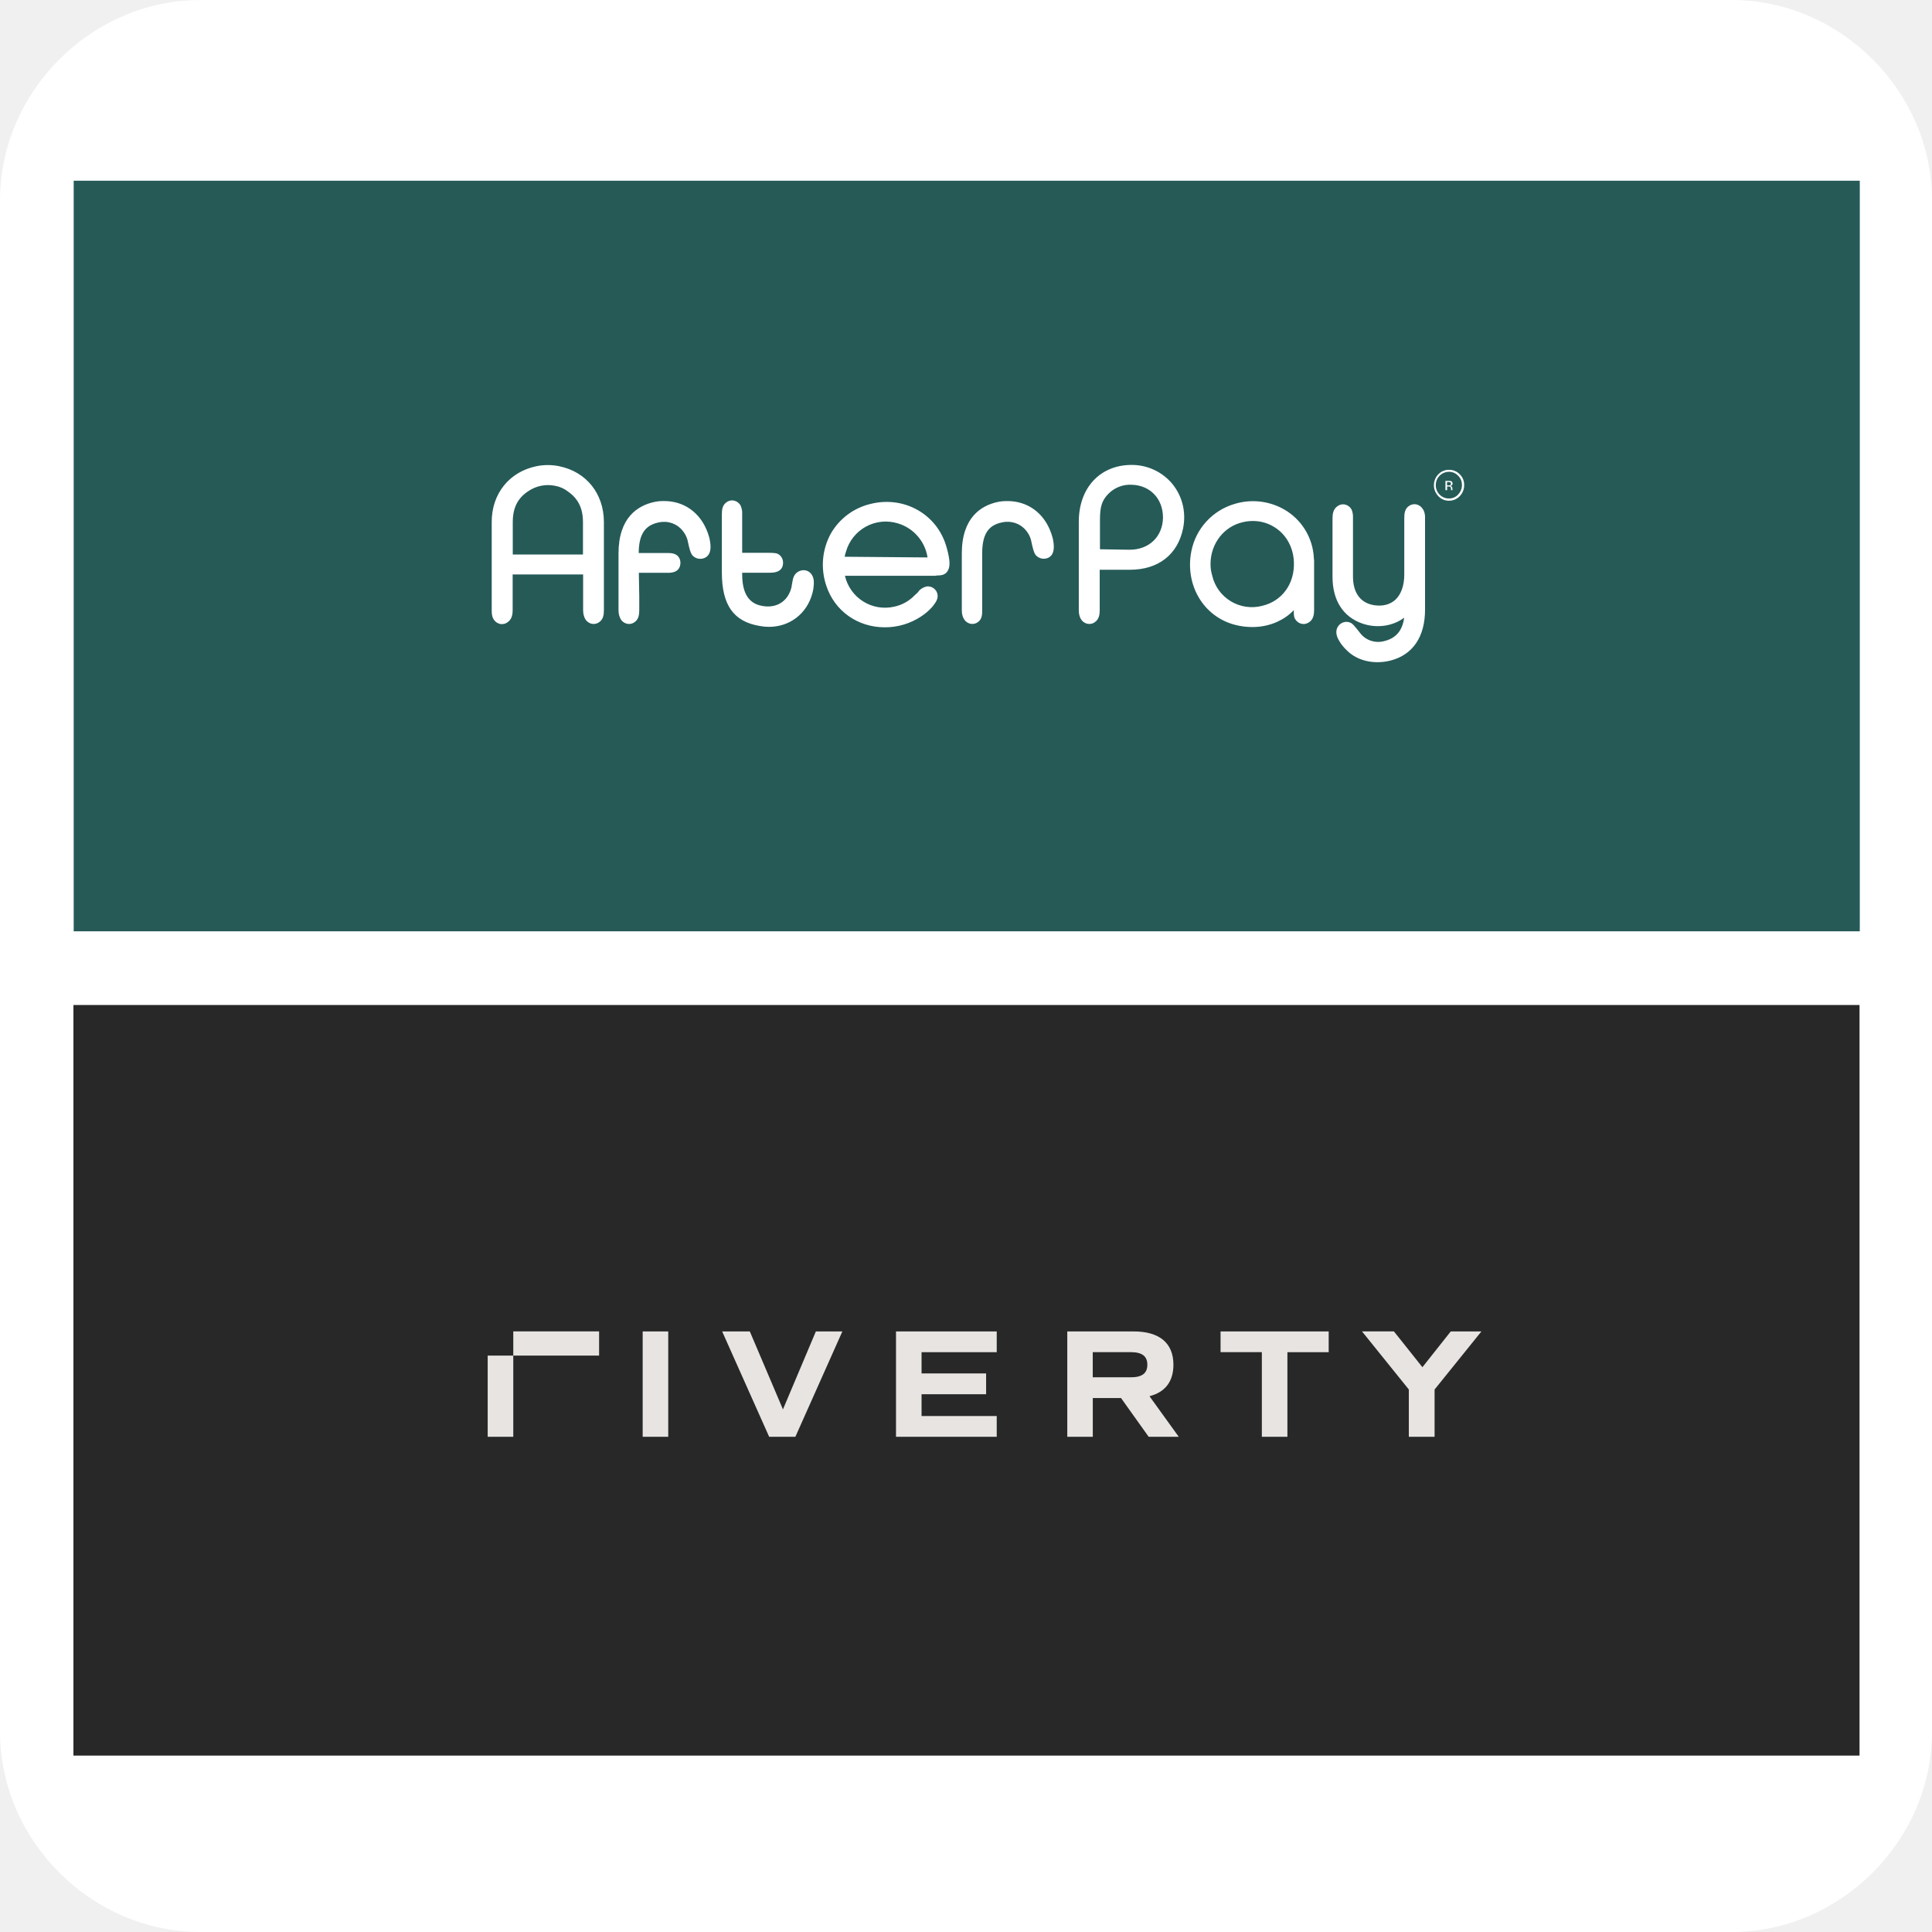
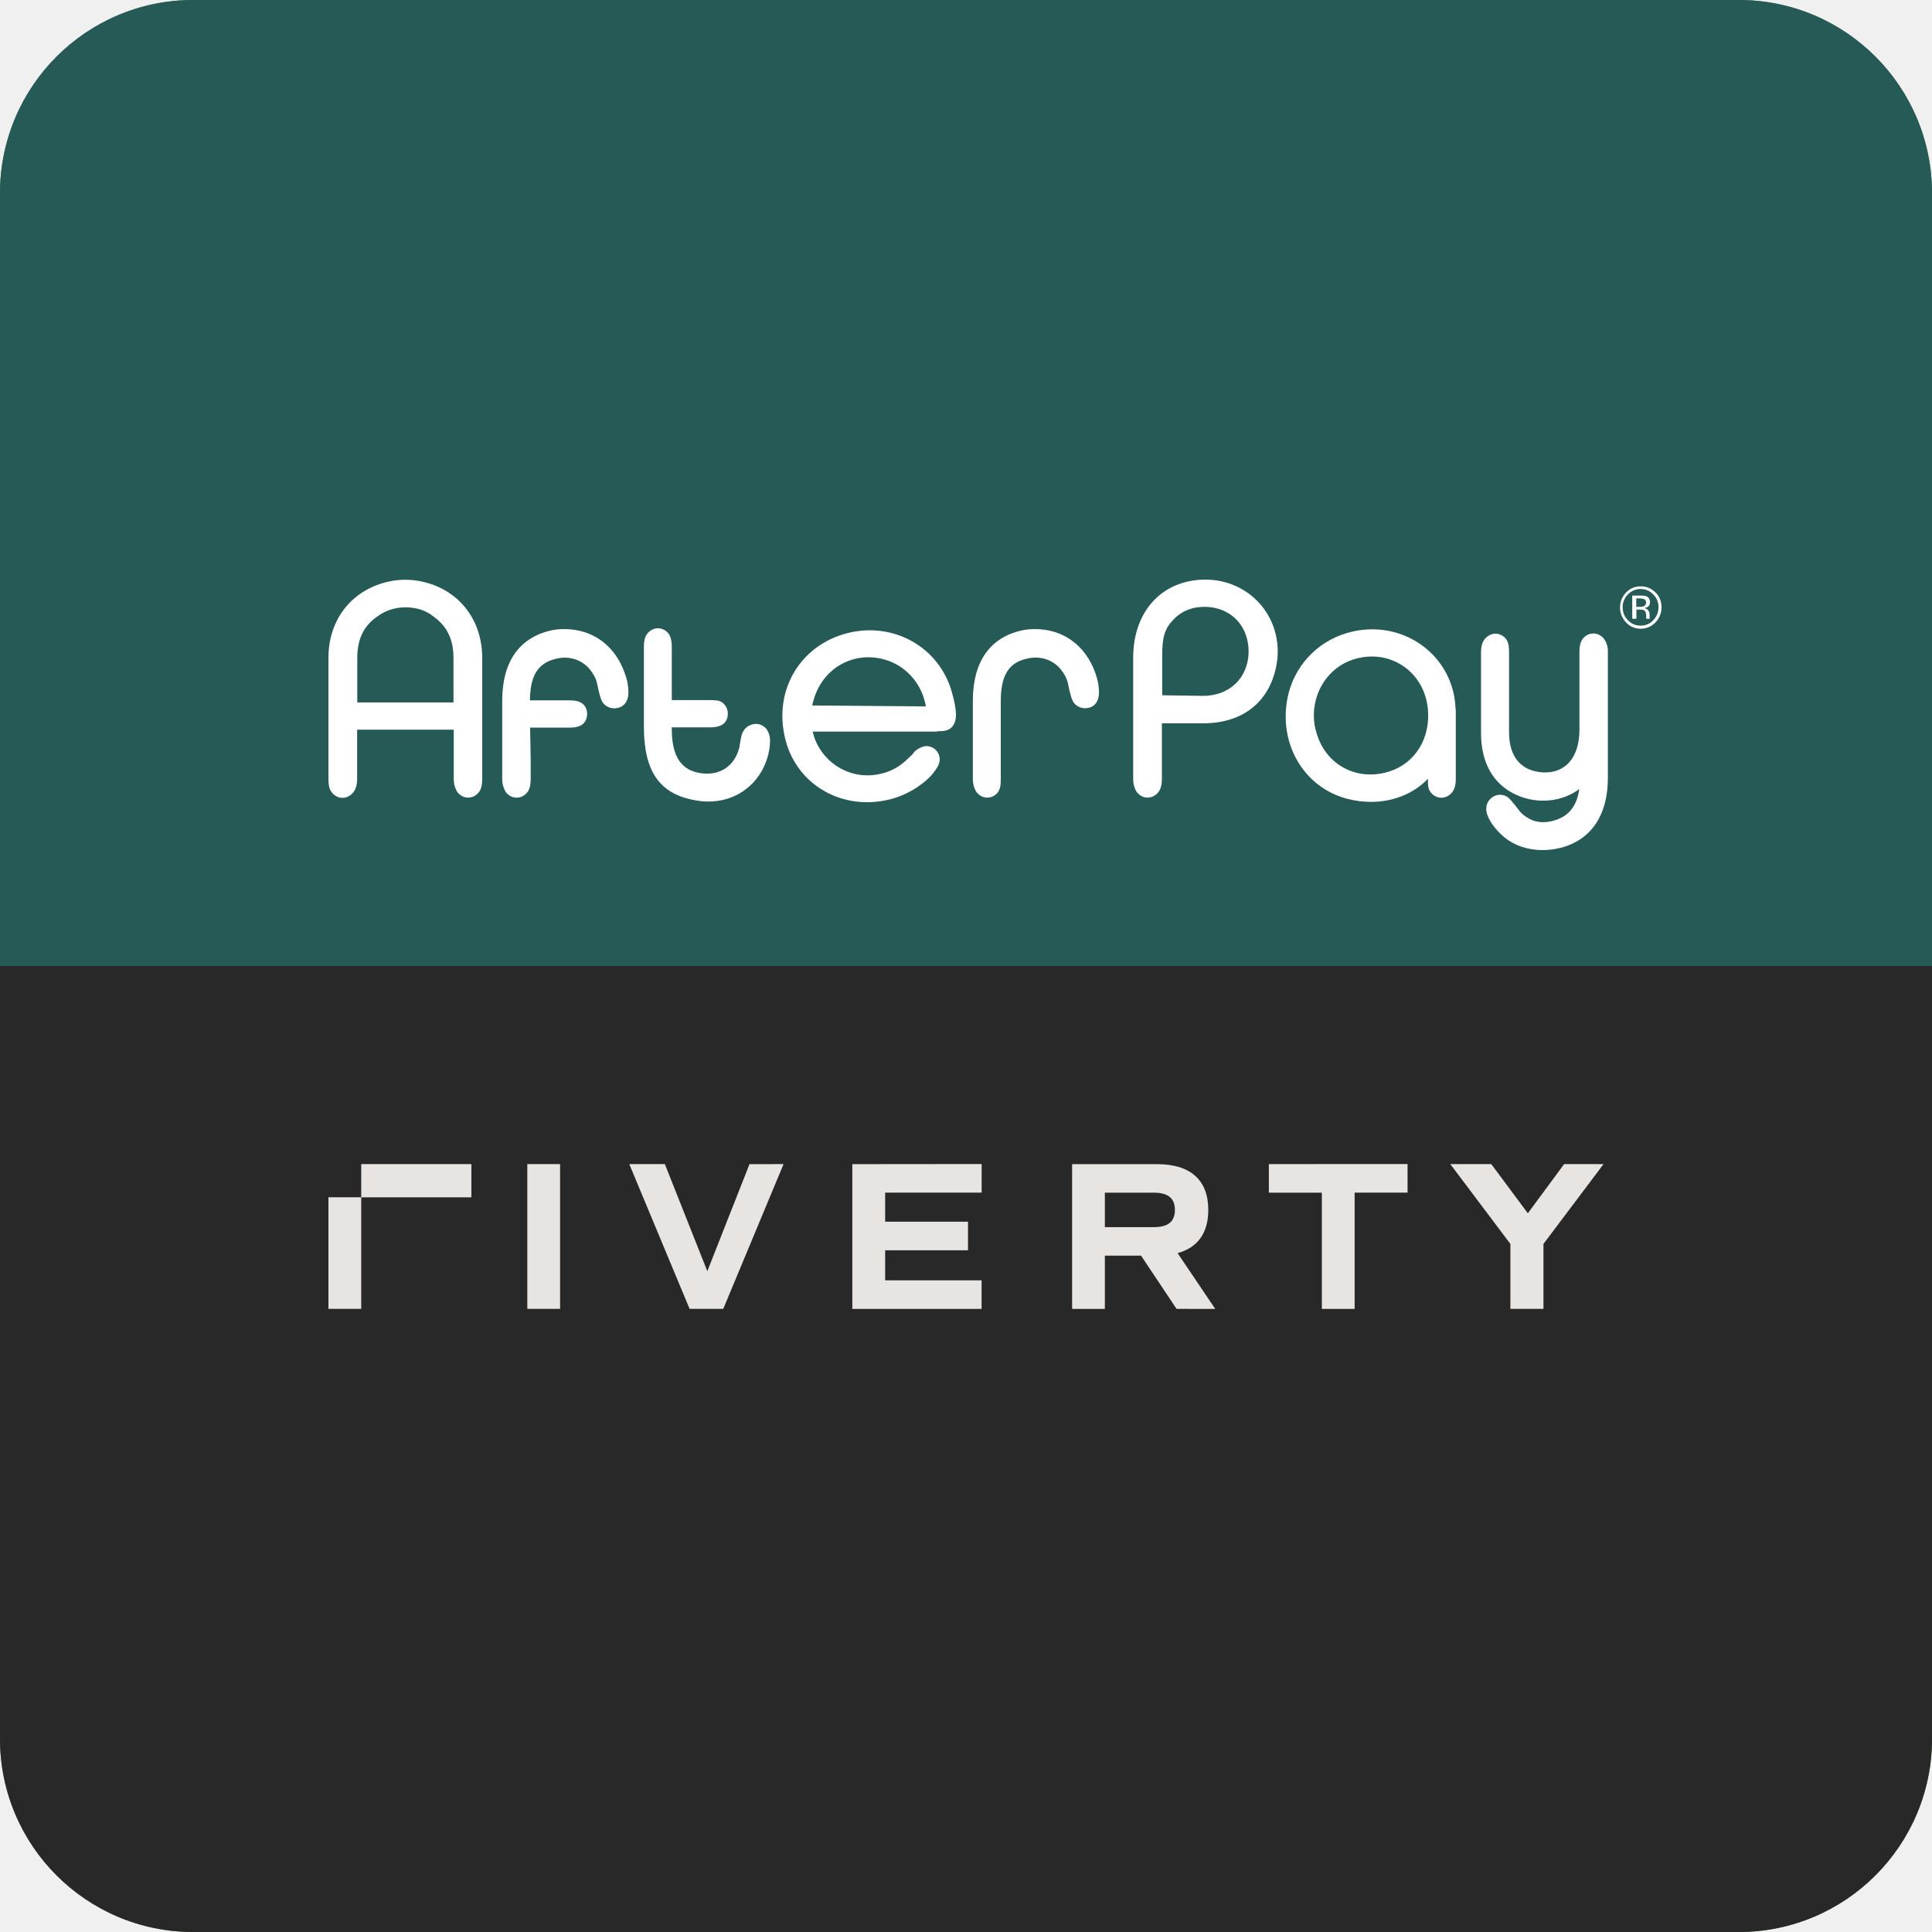
- <svg xmlns="http://www.w3.org/2000/svg" width="100" height="100" data-name="Laag 1">
-   <g>
-     <path d="m0,10.37c0,-5.635 4.735,-10.37 10.37,-10.37l79.26,0c5.635,0 10.37,4.735 10.37,10.37l0,79.26c0,5.635 -4.735,10.37 -10.37,10.37l-79.26,0c-5.635,0 -10.37,-4.735 -10.37,-10.37l0,-79.26z" opacity="undefined" fill="#ffffff" />
-     <path d="m29,55.92l0,0a3.15,3.15 0 0 1 3.15,3.15l0,0l0,11.21l0,0a6.3,6.3 0 0 1 -6.3,-6.3l0,-4.91a3.15,3.15 0 0 1 3.15,-3.15z" />
-     <rect stroke="null" height="38.85" width="92.448" y="9.354" x="3.814" fill="#255a57" />
-     <path stroke="null" fill="#fff" d="m54.499,27.897c-0.022,-0.093 -0.051,-0.173 -0.071,-0.244l-0.022,-0.066c-0.37,-1.045 -1.226,-1.66 -2.28,-1.652c-0.184,0 -0.341,0.015 -0.505,0.051c-0.841,0.188 -1.838,0.802 -1.838,2.664l0,2.943c0,0.21 0.051,0.334 0.102,0.434a0.522,0.522 0 0 0 0.319,0.253c0.036,0.007 0.078,0.015 0.12,0.015a0.467,0.467 0 0 0 0.292,-0.095c0.222,-0.151 0.222,-0.414 0.222,-0.631l0,-2.918c0,-0.985 0.306,-1.464 1.019,-1.61c0.476,-0.109 0.948,0.051 1.24,0.405a1.271,1.271 0 0 1 0.263,0.485c0.108,0.523 0.164,0.682 0.237,0.784l0.022,0.027a0.554,0.554 0 0 0 0.662,0.117c0.323,-0.181 0.288,-0.609 0.217,-0.963zm-25.556,-3.766a2.916,2.916 0 0 0 -1.176,0c-1.402,0.288 -2.316,1.419 -2.316,2.881l0,4.587c0,0.188 0.024,0.319 0.08,0.427l0.007,0.009a0.522,0.522 0 0 0 0.321,0.255c0.142,0.036 0.292,0.007 0.412,-0.082c0.237,-0.159 0.264,-0.434 0.264,-0.629l0,-1.847l3.647,0l0,1.86c0,0.226 0.066,0.356 0.1,0.434a0.522,0.522 0 0 0 0.321,0.255c0.036,0.007 0.078,0.015 0.12,0.015a0.467,0.467 0 0 0 0.292,-0.095c0.213,-0.146 0.243,-0.385 0.243,-0.631l0,-4.563c-0.009,-1.464 -0.912,-2.59 -2.316,-2.876zm1.233,4.57l-3.635,0l0,-1.68c0,-0.726 0.25,-1.233 0.797,-1.594a1.816,1.816 0 0 1 1.39,-0.283c0.243,0.044 0.456,0.139 0.64,0.274l0.009,0.009c0.542,0.368 0.797,0.875 0.797,1.594l0,1.68l0,0l0.002,0zm18.83,-0.332c-0.456,-1.733 -2.194,-2.732 -3.959,-2.283a3.224,3.224 0 0 0 -2.066,1.572a3.365,3.365 0 0 0 -0.221,2.63c0.427,1.342 1.643,2.181 3.033,2.181a3.37,3.37 0 0 0 1.889,-0.565a2.736,2.736 0 0 0 0.584,-0.507c0.177,-0.219 0.286,-0.392 0.264,-0.595a0.503,0.503 0 0 0 -0.593,-0.443l-0.022,0.009a0.788,0.788 0 0 0 -0.328,0.188l-0.091,0.117l-0.137,0.124l-0.007,0.007a2.066,2.066 0 0 1 -1.056,0.595a2.128,2.128 0 0 1 -2.562,-1.596l4.658,0l0.102,-0.015l0.157,-0.007c0.171,-0.015 0.299,-0.08 0.383,-0.202c0.159,-0.226 0.15,-0.56 -0.027,-1.211l0,0.002zm-5.287,0.447c0.015,-0.093 0.042,-0.173 0.071,-0.268a2.137,2.137 0 0 1 2.694,-1.455a2.188,2.188 0 0 1 1.526,1.76l-4.291,-0.036zm-1.674,0.979a0.507,0.507 0 0 0 -0.301,-0.261a0.534,0.534 0 0 0 -0.407,0.044c-0.25,0.122 -0.299,0.399 -0.314,0.492l-0.042,0.232l-0.009,0.073c-0.164,0.715 -0.731,1.107 -1.459,0.998c-0.471,-0.071 -1.098,-0.325 -1.098,-1.643l0,-0.086l1.426,0c0.171,0 0.691,0 0.691,-0.523c0,-0.259 -0.193,-0.478 -0.421,-0.492c-0.108,-0.015 -0.201,-0.015 -0.306,-0.015l-1.39,0l0,-2.006a0.905,0.905 0 0 0 -0.078,-0.429l0,-0.007a0.522,0.522 0 0 0 -0.319,-0.255a0.489,0.489 0 0 0 -0.414,0.08c-0.213,0.146 -0.241,0.385 -0.241,0.631l0,2.991c0,1.703 0.605,2.557 1.968,2.783c0.157,0.029 0.314,0.044 0.471,0.044c1.069,0 1.966,-0.675 2.25,-1.747c0.022,-0.086 0.036,-0.166 0.051,-0.246l0,-0.004c0.042,-0.314 0.027,-0.487 -0.058,-0.653zm25.96,-0.905a3.066,3.066 0 0 0 -1.574,-2.542a3.257,3.257 0 0 0 -2.542,-0.261a3.195,3.195 0 0 0 -2.223,2.435c-0.348,1.751 0.62,3.39 2.25,3.817c0.301,0.08 0.605,0.117 0.905,0.117c0.456,0 0.897,-0.093 1.295,-0.274c0.328,-0.151 0.62,-0.354 0.85,-0.602l0,0.015c0,0.195 0,0.31 0.055,0.427l0.009,0.009a0.522,0.522 0 0 0 0.319,0.253c0.144,0.036 0.292,0.007 0.414,-0.08c0.221,-0.151 0.255,-0.405 0.255,-0.631l0,-2.56l-0.013,-0.122zm-2.679,2.469a2.108,2.108 0 0 1 -2.579,-1.55l0,-0.009a2.022,2.022 0 0 1 -0.086,-0.456c-0.064,-1.036 0.547,-1.97 1.495,-2.269c0.228,-0.073 0.465,-0.109 0.693,-0.109c0.44,0 0.861,0.131 1.226,0.392c0.547,0.39 0.875,1.029 0.897,1.747c0.042,1.109 -0.615,2.015 -1.647,2.254zm-4.63,-6.295a2.73,2.73 0 0 0 -2.172,-0.999c-1.605,0.022 -2.686,1.202 -2.686,2.942l0,4.587c0,0.21 0.051,0.334 0.1,0.434a0.522,0.522 0 0 0 0.321,0.253c0.036,0.007 0.078,0.015 0.12,0.015a0.467,0.467 0 0 0 0.292,-0.095c0.221,-0.151 0.25,-0.405 0.25,-0.631l0,-2.079l1.559,0c1.475,0 2.48,-0.784 2.757,-2.145c0.164,-0.819 -0.029,-1.643 -0.542,-2.281zm-2.223,3.39l-0.022,0l-1.517,-0.024l0,-1.521c0,-0.682 0.1,-0.999 0.419,-1.331a1.567,1.567 0 0 1 1.218,-0.487c0.963,0.024 1.63,0.726 1.625,1.711c-0.02,0.978 -0.724,1.652 -1.723,1.652zm15.182,-2.086a0.522,0.522 0 0 0 -0.321,-0.255a0.489,0.489 0 0 0 -0.412,0.08c-0.213,0.146 -0.237,0.392 -0.237,0.631l0,2.918c0,0.574 -0.17,1.038 -0.474,1.313c-0.272,0.237 -0.635,0.332 -1.058,0.274c-0.726,-0.102 -1.123,-0.631 -1.123,-1.494l0,-3.026a0.999,0.999 0 0 0 -0.071,-0.434a0.522,0.522 0 0 0 -0.319,-0.255a0.489,0.489 0 0 0 -0.414,0.082c-0.221,0.151 -0.255,0.405 -0.255,0.629l0,3.027c0,1.211 0.542,2.064 1.532,2.413c0.764,0.268 1.598,0.137 2.172,-0.297l0,0.024c-0.091,0.636 -0.412,1.021 -0.981,1.173a1.207,1.207 0 0 1 -0.863,-0.057a1.138,1.138 0 0 1 -0.427,-0.341l-0.157,-0.201l-0.1,-0.119a0.729,0.729 0 0 0 -0.144,-0.151l-0.027,-0.029l-0.029,-0.015a0.5,0.5 0 0 0 -0.471,-0.022a0.529,0.529 0 0 0 -0.299,0.385c-0.036,0.232 0.055,0.429 0.221,0.682l0.007,0.009c0.122,0.173 0.286,0.346 0.463,0.492c0.385,0.31 0.89,0.471 1.426,0.471c0.228,0 0.456,-0.027 0.684,-0.086c1.149,-0.297 1.782,-1.233 1.782,-2.63l0,-4.751c0.009,-0.224 -0.055,-0.346 -0.091,-0.429l-0.013,-0.013zm-36.996,1.284l-0.022,-0.066c-0.372,-1.045 -1.227,-1.66 -2.28,-1.652a2.17,2.17 0 0 0 -0.505,0.051c-0.843,0.188 -1.838,0.802 -1.838,2.664l0,2.943c0,0.224 0.064,0.354 0.1,0.427l0,0.009a0.522,0.522 0 0 0 0.321,0.253c0.036,0.007 0.078,0.015 0.12,0.015a0.467,0.467 0 0 0 0.292,-0.095c0.213,-0.146 0.241,-0.39 0.241,-0.631l0,-0.695l-0.022,-1.226l1.519,0c0.498,0 0.62,-0.259 0.633,-0.485a0.502,0.502 0 0 0 -0.12,-0.368c-0.106,-0.117 -0.277,-0.173 -0.512,-0.173l-1.526,0c0.007,-0.956 0.314,-1.428 1.018,-1.579c0.478,-0.109 0.948,0.051 1.24,0.407a1.317,1.317 0 0 1 0.264,0.485c0.108,0.522 0.164,0.68 0.237,0.781l0.02,0.029a0.554,0.554 0 0 0 0.664,0.117c0.334,-0.181 0.299,-0.607 0.226,-0.965a1.742,1.742 0 0 0 -0.073,-0.246l0.004,0zm38.898,-3.102a0.751,0.751 0 0 0 -0.554,-0.232a0.746,0.746 0 0 0 -0.556,0.232a0.804,0.804 0 0 0 -0.228,0.565c0,0.217 0.078,0.405 0.228,0.565a0.729,0.729 0 0 0 0.556,0.237a0.753,0.753 0 0 0 0.554,-0.237a0.804,0.804 0 0 0 0.228,-0.565a0.748,0.748 0 0 0 -0.228,-0.565zm-0.086,1.05a0.631,0.631 0 0 1 -0.478,0.201a0.64,0.64 0 0 1 -0.478,-0.201a0.682,0.682 0 0 1 -0.199,-0.492a0.688,0.688 0 0 1 0.677,-0.689c0.186,0 0.343,0.066 0.478,0.202c0.135,0.131 0.199,0.297 0.199,0.485a0.693,0.693 0 0 1 -0.201,0.492l0.002,0.002z" />
-     <path fill="#fff" stroke="null" d="m75.184,25.029c0,-0.064 -0.028,-0.103 -0.074,-0.124a0.346,0.346 0 0 0 -0.13,-0.015l-0.164,0l0,0.48l0.086,0l0,-0.19l0.066,0c0.047,0 0.074,0.004 0.094,0.015c0.028,0.02 0.043,0.056 0.043,0.111l0,0.064l0.079,0l-0.005,-0.004c-0.004,-0.005 -0.004,-0.013 -0.004,-0.024l0,-0.072a0.15,0.15 0 0 0 -0.028,-0.075a0.143,0.143 0 0 0 -0.082,-0.047a0.164,0.164 0 0 0 0.071,-0.024c0.032,-0.02 0.048,-0.051 0.048,-0.095zm-0.133,0.083a0.19,0.19 0 0 1 -0.078,0.012l-0.074,0l0,-0.174l0.07,0c0.047,0 0.082,0.008 0.102,0.02c0.023,0.013 0.03,0.036 0.03,0.068c0,0.036 -0.019,0.063 -0.05,0.075l0,-0.001z" />
-     <rect stroke="null" height="38.85" width="92.448" y="52.019" x="3.801" fill="#282828" />
-     <path stroke="null" fill="#E7E4E2" d="m76.678,68.915l-2.424,3.006l0,2.447l-1.333,0l0,-2.447l-2.424,-3.008l1.652,0l1.475,1.853l1.467,-1.851l1.586,0zm-13.502,0l0,1.072l2.137,0l0,4.382l1.323,0l0,-4.38l2.137,0l0,-1.075l-5.598,0l0,0.002zm-6.615,1.072l1.968,0c0.585,0 0.857,0.21 0.857,0.651c0,0.442 -0.273,0.651 -0.857,0.651l-1.968,0l0,-1.3l0,-0.002zm4.452,4.382l-1.516,-2.102c0.814,-0.208 1.239,-0.762 1.239,-1.629c0,-1.122 -0.721,-1.724 -2.061,-1.724l-3.433,0l0,5.455l1.321,0l0,-2.007l1.461,0l1.432,2.007l1.559,0l-0.002,0zm-14.636,-5.455l0,5.455l5.214,0l0,-1.075l-3.891,0l0,-1.13l3.341,0l0,-1.075l-3.341,0l0,-1.099l3.891,0l0,-1.074l-5.214,0l0,0l0,-0.002zm-4.148,0l-1.703,4.035l-1.715,-4.033l-1.432,0l2.433,5.453l1.356,0l2.433,-5.455l-1.374,0l0,0zm-8.962,5.455l1.321,0l0,-5.455l-1.323,0l0,5.455l0.002,0zm-8.023,0l1.323,0l0,-4.205l-1.325,0l0,4.205l0.002,0zm1.323,-4.205l4.442,0l0,-1.251l-4.442,0l0,1.251z" />
+ <svg xmlns="http://www.w3.org/2000/svg" width="100" height="100" viewBox="0 0 100 100" fill="none">
+   <g clip-path="url(#clip0_44_2035)">
+     <rect width="100" height="100" rx="10" fill="#527A42" />
+     <rect width="100" height="50" fill="#255A57" />
+     <rect y="50" width="100" height="50" fill="#282828" />
+     <g clip-path="url(#clip1_44_2035)">
+       <path d="M95 22H5V78H95V22Z" fill="#282828" />
+       <path d="M95 22H5V50H95V22Z" fill="#255A57" />
+       <path d="M56.819 35.255C56.788 35.126 56.75 35.016 56.722 34.918L56.692 34.828C56.184 33.397 55.011 32.555 53.568 32.563C53.314 32.563 53.098 32.583 52.875 32.633C51.721 32.891 50.355 33.736 50.355 36.287V40.321C50.355 40.61 50.424 40.778 50.493 40.916C50.581 41.084 50.747 41.213 50.932 41.264C50.981 41.275 51.039 41.283 51.097 41.283C51.244 41.283 51.382 41.244 51.498 41.154C51.801 40.947 51.801 40.587 51.801 40.29V36.287C51.801 34.938 52.221 34.281 53.198 34.081C53.852 33.933 54.498 34.152 54.898 34.637C55.094 34.876 55.21 35.103 55.26 35.302C55.406 36.018 55.483 36.237 55.582 36.374L55.613 36.414C55.828 36.661 56.209 36.731 56.521 36.574C56.965 36.327 56.916 35.74 56.819 35.255Z" fill="white" />
+       <path d="M21.786 30.09C21.248 29.981 20.701 29.981 20.174 30.09C18.25 30.486 17 32.035 17 34.042V40.329C17 40.587 17.03 40.767 17.108 40.915L17.119 40.927C17.207 41.095 17.373 41.224 17.558 41.275C17.753 41.325 17.958 41.286 18.123 41.165C18.446 40.946 18.485 40.57 18.485 40.301V37.769H23.486V40.32C23.486 40.629 23.574 40.806 23.624 40.915C23.712 41.084 23.878 41.213 24.063 41.264C24.113 41.275 24.171 41.283 24.228 41.283C24.375 41.283 24.513 41.244 24.629 41.154C24.921 40.955 24.96 40.626 24.96 40.29V34.034C24.949 32.027 23.71 30.486 21.786 30.09ZM23.475 36.358H18.493V34.053C18.493 33.06 18.835 32.364 19.586 31.87C20.113 31.494 20.806 31.353 21.491 31.482C21.822 31.541 22.114 31.67 22.368 31.858L22.379 31.87C23.122 32.375 23.472 33.071 23.472 34.053V36.358H23.475Z" fill="white" />
+       <path d="M49.289 35.9C48.665 33.526 46.281 32.156 43.86 32.771C42.621 33.088 41.614 33.854 41.029 34.926C40.443 35.998 40.336 37.281 40.725 38.533C41.31 40.371 42.98 41.522 44.884 41.522C45.227 41.522 45.588 41.482 45.939 41.404C46.477 41.286 47.004 41.056 47.473 40.747C47.824 40.508 48.119 40.25 48.273 40.051C48.516 39.754 48.665 39.515 48.635 39.237C48.616 39.049 48.519 38.881 48.37 38.76C48.213 38.642 48.009 38.592 47.824 38.631L47.793 38.642C47.608 38.701 47.462 38.782 47.343 38.9L47.216 39.06L47.032 39.229L47.02 39.24C46.609 39.658 46.112 39.944 45.574 40.054C44.12 40.391 42.684 39.608 42.157 38.196C42.119 38.078 42.088 37.968 42.061 37.867H48.447L48.585 37.848L48.801 37.837C49.035 37.817 49.212 37.727 49.328 37.559C49.543 37.25 49.532 36.792 49.289 35.9ZM42.041 36.515C42.061 36.386 42.099 36.276 42.138 36.147C42.635 34.539 44.227 33.674 45.831 34.151C46.836 34.449 47.619 35.282 47.873 36.327C47.893 36.405 47.912 36.487 47.923 36.565L42.041 36.515Z" fill="white" />
+       <path d="M39.745 37.856C39.668 37.688 39.511 37.559 39.334 37.5C39.149 37.441 38.953 37.469 38.776 37.559C38.434 37.727 38.365 38.106 38.346 38.235L38.288 38.552L38.277 38.651C38.053 39.633 37.272 40.169 36.276 40.02C35.63 39.922 34.772 39.574 34.772 37.766V37.648H36.726C36.96 37.648 37.672 37.648 37.672 36.933C37.672 36.576 37.407 36.276 37.096 36.256C36.949 36.237 36.822 36.237 36.676 36.237H34.772V33.486C34.772 33.228 34.741 33.048 34.664 32.9V32.889C34.576 32.72 34.41 32.591 34.225 32.541C34.029 32.49 33.825 32.529 33.659 32.65C33.367 32.849 33.328 33.178 33.328 33.514V37.615C33.328 39.95 34.159 41.12 36.025 41.429C36.24 41.468 36.455 41.488 36.67 41.488C38.136 41.488 39.367 40.565 39.756 39.094C39.786 38.976 39.806 38.867 39.825 38.757V38.752C39.883 38.322 39.864 38.084 39.745 37.856Z" fill="white" />
+       <path d="M75.335 36.616C75.316 36.259 75.266 35.939 75.178 35.653C74.875 34.581 74.162 33.686 73.177 33.13C72.123 32.543 70.881 32.414 69.691 32.773C68.137 33.239 66.967 34.511 66.644 36.111C66.167 38.513 67.494 40.758 69.73 41.345C70.141 41.454 70.561 41.505 70.969 41.505C71.593 41.505 72.2 41.376 72.747 41.129C73.197 40.921 73.597 40.643 73.909 40.304V40.323C73.909 40.593 73.909 40.75 73.986 40.91L73.997 40.921C74.085 41.09 74.251 41.219 74.436 41.269C74.632 41.32 74.836 41.28 75.002 41.16C75.305 40.952 75.352 40.604 75.352 40.295V36.784L75.335 36.616ZM71.662 40.001C70.05 40.377 68.557 39.484 68.126 37.876V37.865C68.057 37.657 68.03 37.446 68.01 37.239C67.922 35.819 68.761 34.539 70.061 34.129C70.373 34.031 70.696 33.98 71.008 33.98C71.612 33.98 72.189 34.16 72.689 34.516C73.439 35.052 73.889 35.925 73.92 36.91C73.978 38.432 73.078 39.675 71.662 40.001Z" fill="white" />
+       <path d="M65.314 31.37C64.591 30.486 63.506 29.981 62.336 30.001C60.139 30.031 58.654 31.648 58.654 34.034V40.321C58.654 40.61 58.723 40.778 58.792 40.916C58.88 41.084 59.046 41.213 59.231 41.264C59.281 41.275 59.339 41.283 59.396 41.283C59.543 41.283 59.681 41.244 59.797 41.154C60.1 40.946 60.139 40.598 60.139 40.29V37.438H62.278C64.298 37.438 65.675 36.366 66.056 34.5C66.283 33.377 66.018 32.246 65.314 31.37ZM62.267 36.018H62.236L60.155 35.987V33.902C60.155 32.967 60.293 32.532 60.732 32.075C61.163 31.617 61.729 31.398 62.402 31.41C63.721 31.44 64.638 32.403 64.629 33.753C64.602 35.095 63.636 36.018 62.267 36.018Z" fill="white" />
+       <path d="M83.08 33.158C82.991 32.989 82.826 32.86 82.641 32.81C82.445 32.759 82.241 32.799 82.075 32.919C81.782 33.119 81.752 33.456 81.752 33.784V37.786C81.752 38.572 81.518 39.206 81.098 39.582C80.728 39.911 80.229 40.04 79.652 39.958C78.656 39.818 78.109 39.094 78.109 37.912V33.764C78.109 33.517 78.09 33.338 78.012 33.169C77.924 33.001 77.758 32.872 77.573 32.821C77.378 32.771 77.173 32.81 77.008 32.931C76.704 33.138 76.657 33.486 76.657 33.795V37.946C76.657 39.605 77.4 40.775 78.758 41.252C79.804 41.62 80.946 41.44 81.736 40.845V40.876C81.609 41.749 81.17 42.277 80.389 42.484C79.969 42.602 79.539 42.574 79.207 42.406C78.934 42.266 78.738 42.108 78.622 41.94L78.407 41.662L78.269 41.502C78.181 41.384 78.112 41.322 78.073 41.294L78.034 41.255L77.996 41.235C77.8 41.117 77.557 41.106 77.35 41.205C77.135 41.303 76.98 41.502 76.939 41.732C76.889 42.049 77.016 42.319 77.242 42.667L77.253 42.678C77.419 42.917 77.645 43.155 77.888 43.354C78.415 43.781 79.108 44 79.842 44C80.154 44 80.466 43.961 80.781 43.882C82.354 43.475 83.223 42.193 83.223 40.276V33.764C83.234 33.456 83.146 33.287 83.096 33.178L83.08 33.158Z" fill="white" />
+       <path d="M32.362 34.918L32.332 34.828C31.824 33.397 30.651 32.555 29.208 32.563C28.943 32.563 28.739 32.583 28.515 32.633C27.361 32.891 25.995 33.736 25.995 36.287V40.321C25.995 40.629 26.083 40.806 26.133 40.907V40.918C26.221 41.087 26.387 41.216 26.572 41.266C26.622 41.278 26.68 41.286 26.738 41.286C26.884 41.286 27.022 41.247 27.138 41.157C27.43 40.958 27.469 40.621 27.469 40.292V39.338L27.439 37.66H29.52C30.204 37.66 30.37 37.303 30.389 36.995C30.4 36.736 30.301 36.577 30.223 36.489C30.077 36.33 29.843 36.251 29.52 36.251H27.43C27.441 34.94 27.861 34.295 28.827 34.087C29.481 33.938 30.127 34.157 30.527 34.643C30.723 34.89 30.839 35.109 30.889 35.308C31.035 36.024 31.112 36.242 31.212 36.38L31.242 36.419C31.457 36.666 31.838 36.736 32.15 36.579C32.608 36.332 32.561 35.746 32.462 35.257C32.431 35.126 32.401 35.016 32.362 34.918Z" fill="white" />
+       <path d="M85.688 30.666C85.484 30.458 85.23 30.349 84.926 30.349C84.634 30.349 84.38 30.447 84.164 30.666C83.96 30.885 83.853 31.143 83.853 31.44C83.853 31.738 83.96 31.996 84.164 32.215C84.369 32.434 84.623 32.543 84.926 32.543C85.219 32.543 85.473 32.434 85.688 32.215C85.892 31.996 86 31.738 86 31.44C86 31.132 85.903 30.873 85.688 30.666ZM85.569 32.105C85.393 32.294 85.169 32.383 84.915 32.383C84.661 32.383 84.446 32.294 84.261 32.105C84.076 31.918 83.988 31.687 83.988 31.429C83.988 31.171 84.084 30.952 84.261 30.764C84.446 30.584 84.661 30.486 84.915 30.486C85.169 30.486 85.384 30.576 85.569 30.764C85.754 30.944 85.843 31.171 85.843 31.429C85.843 31.699 85.746 31.918 85.569 32.105Z" fill="white" />
+       <path d="M85.404 31.174C85.404 31.014 85.335 30.915 85.219 30.865C85.15 30.834 85.042 30.826 84.896 30.826H84.485V32.027H84.7V31.55H84.866C84.982 31.55 85.051 31.561 85.1 31.589C85.169 31.64 85.208 31.729 85.208 31.867V32.016V32.027H85.404L85.393 32.016C85.382 32.004 85.382 31.985 85.382 31.957V31.777C85.382 31.718 85.352 31.648 85.313 31.589C85.263 31.53 85.197 31.491 85.109 31.471C85.186 31.46 85.247 31.44 85.285 31.412C85.365 31.362 85.404 31.283 85.404 31.174ZM85.073 31.381C85.034 31.401 84.965 31.412 84.877 31.412H84.692V30.974H84.868C84.984 30.974 85.073 30.994 85.122 31.025C85.18 31.056 85.2 31.115 85.2 31.193C85.2 31.283 85.15 31.35 85.073 31.381Z" fill="white" />
+       <path d="M83 60.253L79.889 64.385V67.747H78.177V64.385L75.067 60.253H77.188L79.081 62.799L80.96 60.253H83ZM65.676 60.253V61.733H68.419V67.75H70.116V61.73H72.855V60.25L65.676 60.253ZM57.188 61.733H59.713C60.463 61.733 60.812 62.02 60.812 62.625C60.812 63.231 60.463 63.517 59.713 63.517H57.188V61.733ZM62.901 67.75L60.953 64.862C61.996 64.576 62.541 63.816 62.541 62.625C62.541 61.082 61.616 60.256 59.898 60.256H55.492V67.75H57.188V64.991H59.06L60.898 67.747L62.901 67.75ZM44.116 60.256V67.75H50.807V66.27H45.816V64.716H50.104V63.236H45.816V61.73H50.81V60.25L44.116 60.256ZM38.794 60.256L36.611 65.796L34.413 60.254H32.572L35.694 67.748H37.435L40.557 60.254L38.794 60.256ZM27.293 67.747H28.99V60.253H27.293V67.747ZM17 67.747H18.697V61.971H17V67.747ZM18.697 61.972H24.398V60.252H18.697V61.972Z" fill="#E7E4E2" />
+     </g>
  </g>
+   <defs>
+     <clipPath id="clip0_44_2035">
+       <rect width="100" height="100" rx="10" fill="white" />
+     </clipPath>
+     <clipPath id="clip1_44_2035">
+       <rect width="90" height="56" fill="white" transform="translate(5 22)" />
+     </clipPath>
+   </defs>
</svg>
